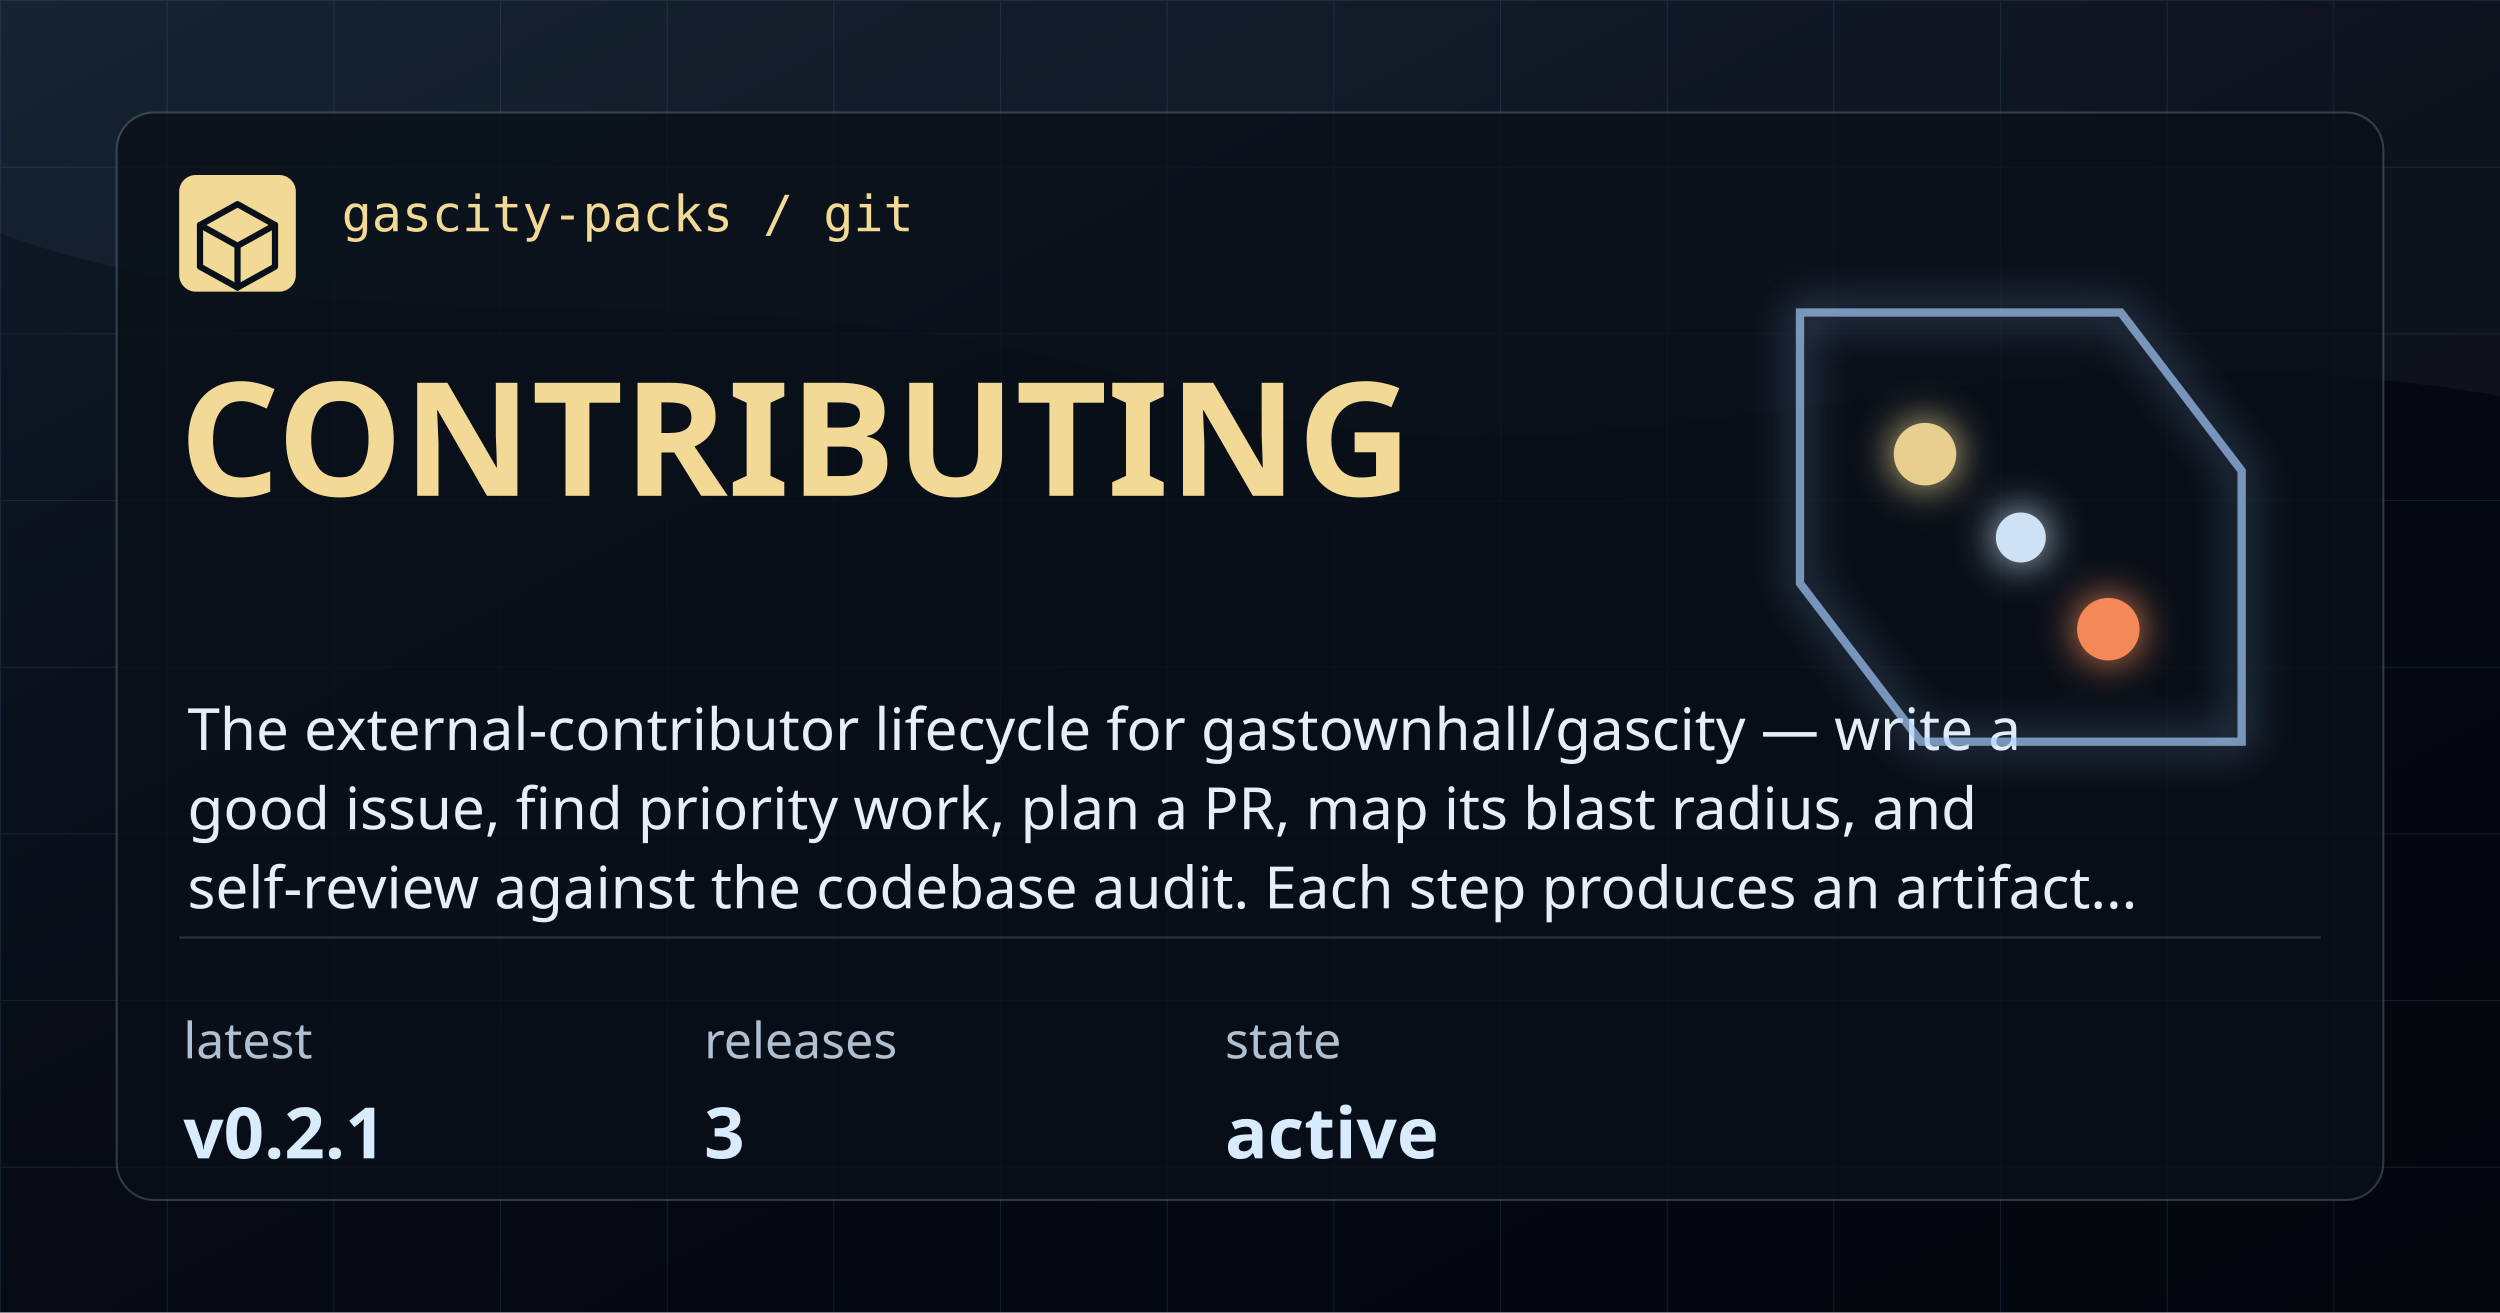
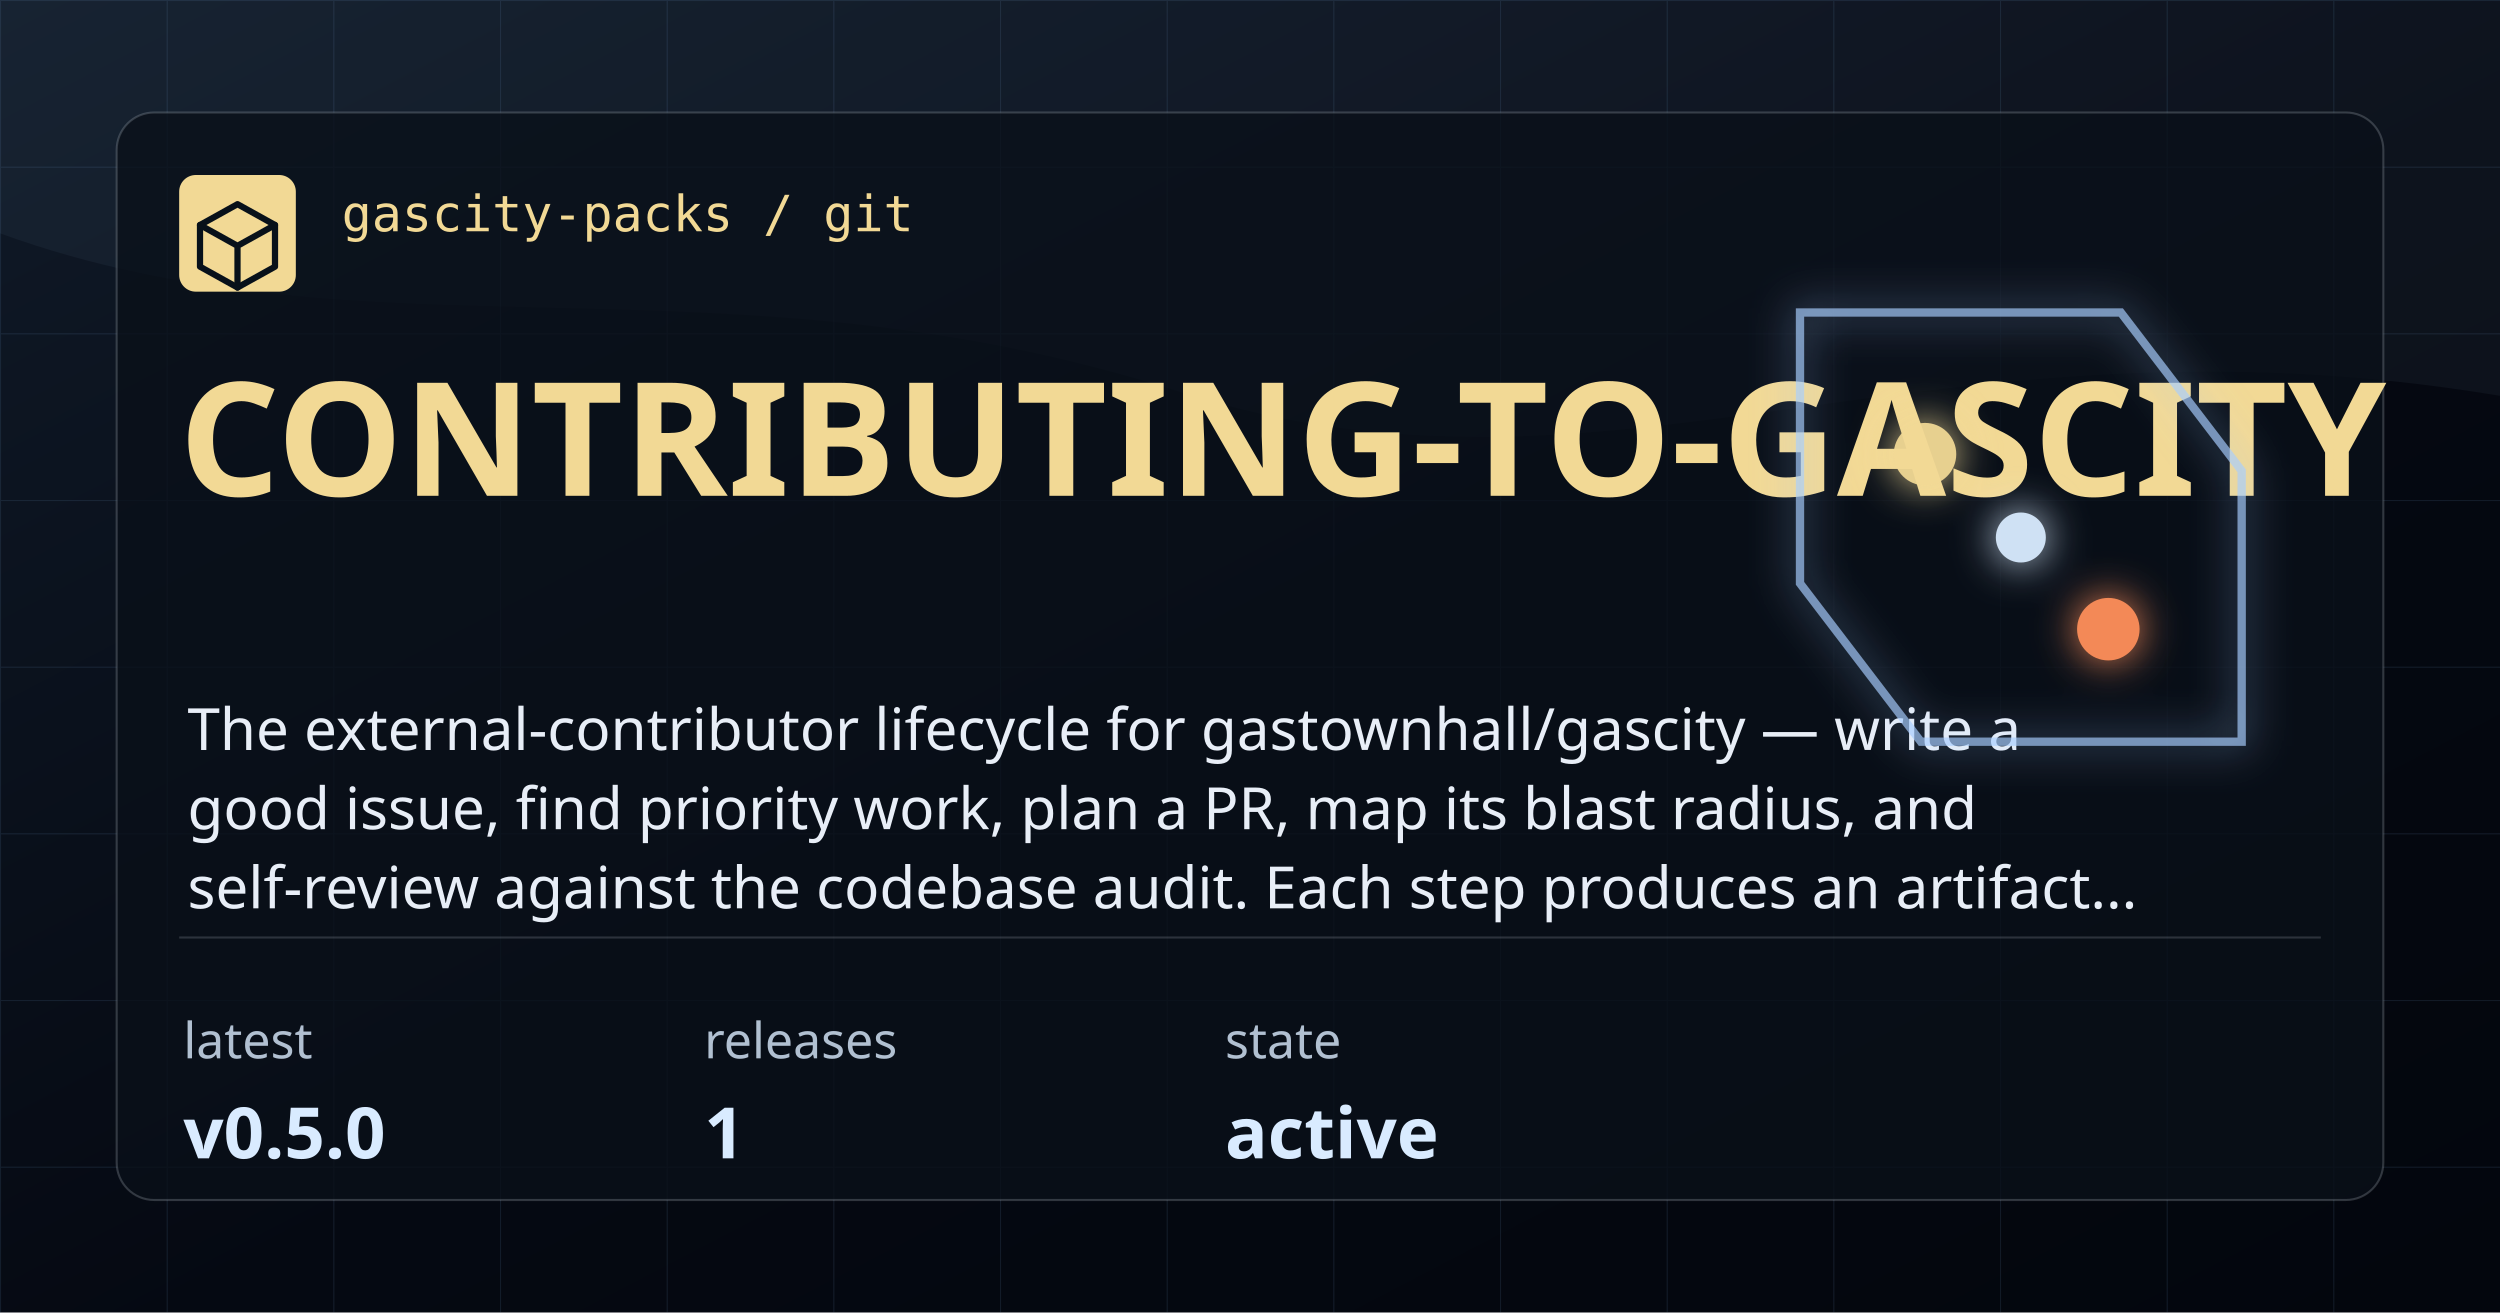
- <svg xmlns="http://www.w3.org/2000/svg" width="1200" height="630" viewBox="0 0 1200 630" role="img" aria-label="contributing">
+ <svg xmlns="http://www.w3.org/2000/svg" width="1200" height="630" viewBox="0 0 1200 630" role="img" aria-label="contributing-to-gascity">
  <defs>
    <linearGradient id="bg" x1="0" x2="1" y1="0" y2="1">
      <stop offset="0" stop-color="#101A28" />
      <stop offset="0.54" stop-color="#050912" />
      <stop offset="1" stop-color="#03060D" />
    </linearGradient>
    <pattern id="grid" width="80" height="80" patternUnits="userSpaceOnUse">
      <path d="M 80 0 L 0 0 0 80" fill="none" stroke="#7CAADE" stroke-opacity="0.12" stroke-width="1" />
    </pattern>
    <filter id="glow" x="-20%" y="-20%" width="140%" height="140%">
      <feGaussianBlur stdDeviation="10" result="blur" />
      <feMerge>
        <feMergeNode in="blur" />
        <feMergeNode in="SourceGraphic" />
      </feMerge>
    </filter>
  </defs>
  <rect width="1200" height="630" fill="url(#bg)" />
  <rect width="1200" height="630" fill="url(#grid)" />
  <path d="M0 0 H1200 V190 C925 144 772 254 566 188 C348 118 176 176 0 112 Z" fill="#A9CEFF" fill-opacity="0.05" />
  <rect x="56" y="54" width="1088" height="522" rx="18" fill="#0A1019" fill-opacity="0.78" stroke="#CED7E2" stroke-opacity="0.22" />
  <rect x="86" y="84" width="56" height="56" rx="8" fill="#F2D995" />
  <path d="M114 98 L132 108 V128 L114 138 L96 128 V108 Z" fill="none" stroke="#08111A" stroke-width="3" stroke-linejoin="round" />
  <path d="M96 108 L114 118 L132 108 M114 118 V138" fill="none" stroke="#08111A" stroke-width="3" stroke-linecap="round" stroke-linejoin="round" />
  <text x="164" y="111" fill="#F2D995" font-family="IBM Plex Mono, monospace" font-size="24" font-weight="500">gascity-packs / git</text>
-   <text x="86" y="238" fill="#F2D995" font-family="Syncopate, sans-serif" font-size="76" font-weight="700">CONTRIBUTING</text>
+   <text x="86" y="238" fill="#F2D995" font-family="Syncopate, sans-serif" font-size="76" font-weight="700">CONTRIBUTING-TO-GASCITY</text>
  <text x="90" y="360" fill="#E8EEF7" font-family="Saira, sans-serif" font-size="28" font-weight="400">The external-contributor lifecycle for gastownhall/gascity — write a</text>
  <text x="90" y="398" fill="#E8EEF7" font-family="Saira, sans-serif" font-size="28" font-weight="400">good issue, find priority work, plan a PR, map its blast radius, and</text>
  <text x="90" y="436" fill="#E8EEF7" font-family="Saira, sans-serif" font-size="28" font-weight="400">self-review against the codebase audit. Each step produces an artifact...</text>
  <path d="M86 450 H1114" stroke="#CED7E2" stroke-opacity="0.18" />
  <g>
    <text x="88" y="508" fill="#B1C0D1" font-family="Saira, sans-serif" font-size="24">latest</text>
-     <text x="88" y="556" fill="#D9EBFF" font-family="Syncopate, sans-serif" font-size="34" font-weight="700">v0.2.1</text>
+     <text x="88" y="556" fill="#D9EBFF" font-family="Syncopate, sans-serif" font-size="34" font-weight="700">v0.5.0</text>
  </g>
  <g>
    <text x="338" y="508" fill="#B1C0D1" font-family="Saira, sans-serif" font-size="24">releases</text>
-     <text x="338" y="556" fill="#D9EBFF" font-family="Syncopate, sans-serif" font-size="34" font-weight="700">3</text>
+     <text x="338" y="556" fill="#D9EBFF" font-family="Syncopate, sans-serif" font-size="34" font-weight="700">1</text>
  </g>
  <g>
    <text x="588" y="508" fill="#B1C0D1" font-family="Saira, sans-serif" font-size="24">state</text>
    <text x="588" y="556" fill="#D9EBFF" font-family="Syncopate, sans-serif" font-size="34" font-weight="700">active</text>
  </g>
  <g filter="url(#glow)" opacity="0.95">
    <path d="M864 150 H1018 L1076 226 V356 H922 L864 280 Z" fill="none" stroke="#A9CEFF" stroke-opacity="0.7" stroke-width="4" />
    <circle cx="924" cy="218" r="15" fill="#F2D995" />
    <circle cx="1012" cy="302" r="15" fill="#FF8F5A" />
    <circle cx="970" cy="258" r="12" fill="#D9EBFF" />
  </g>
</svg>
